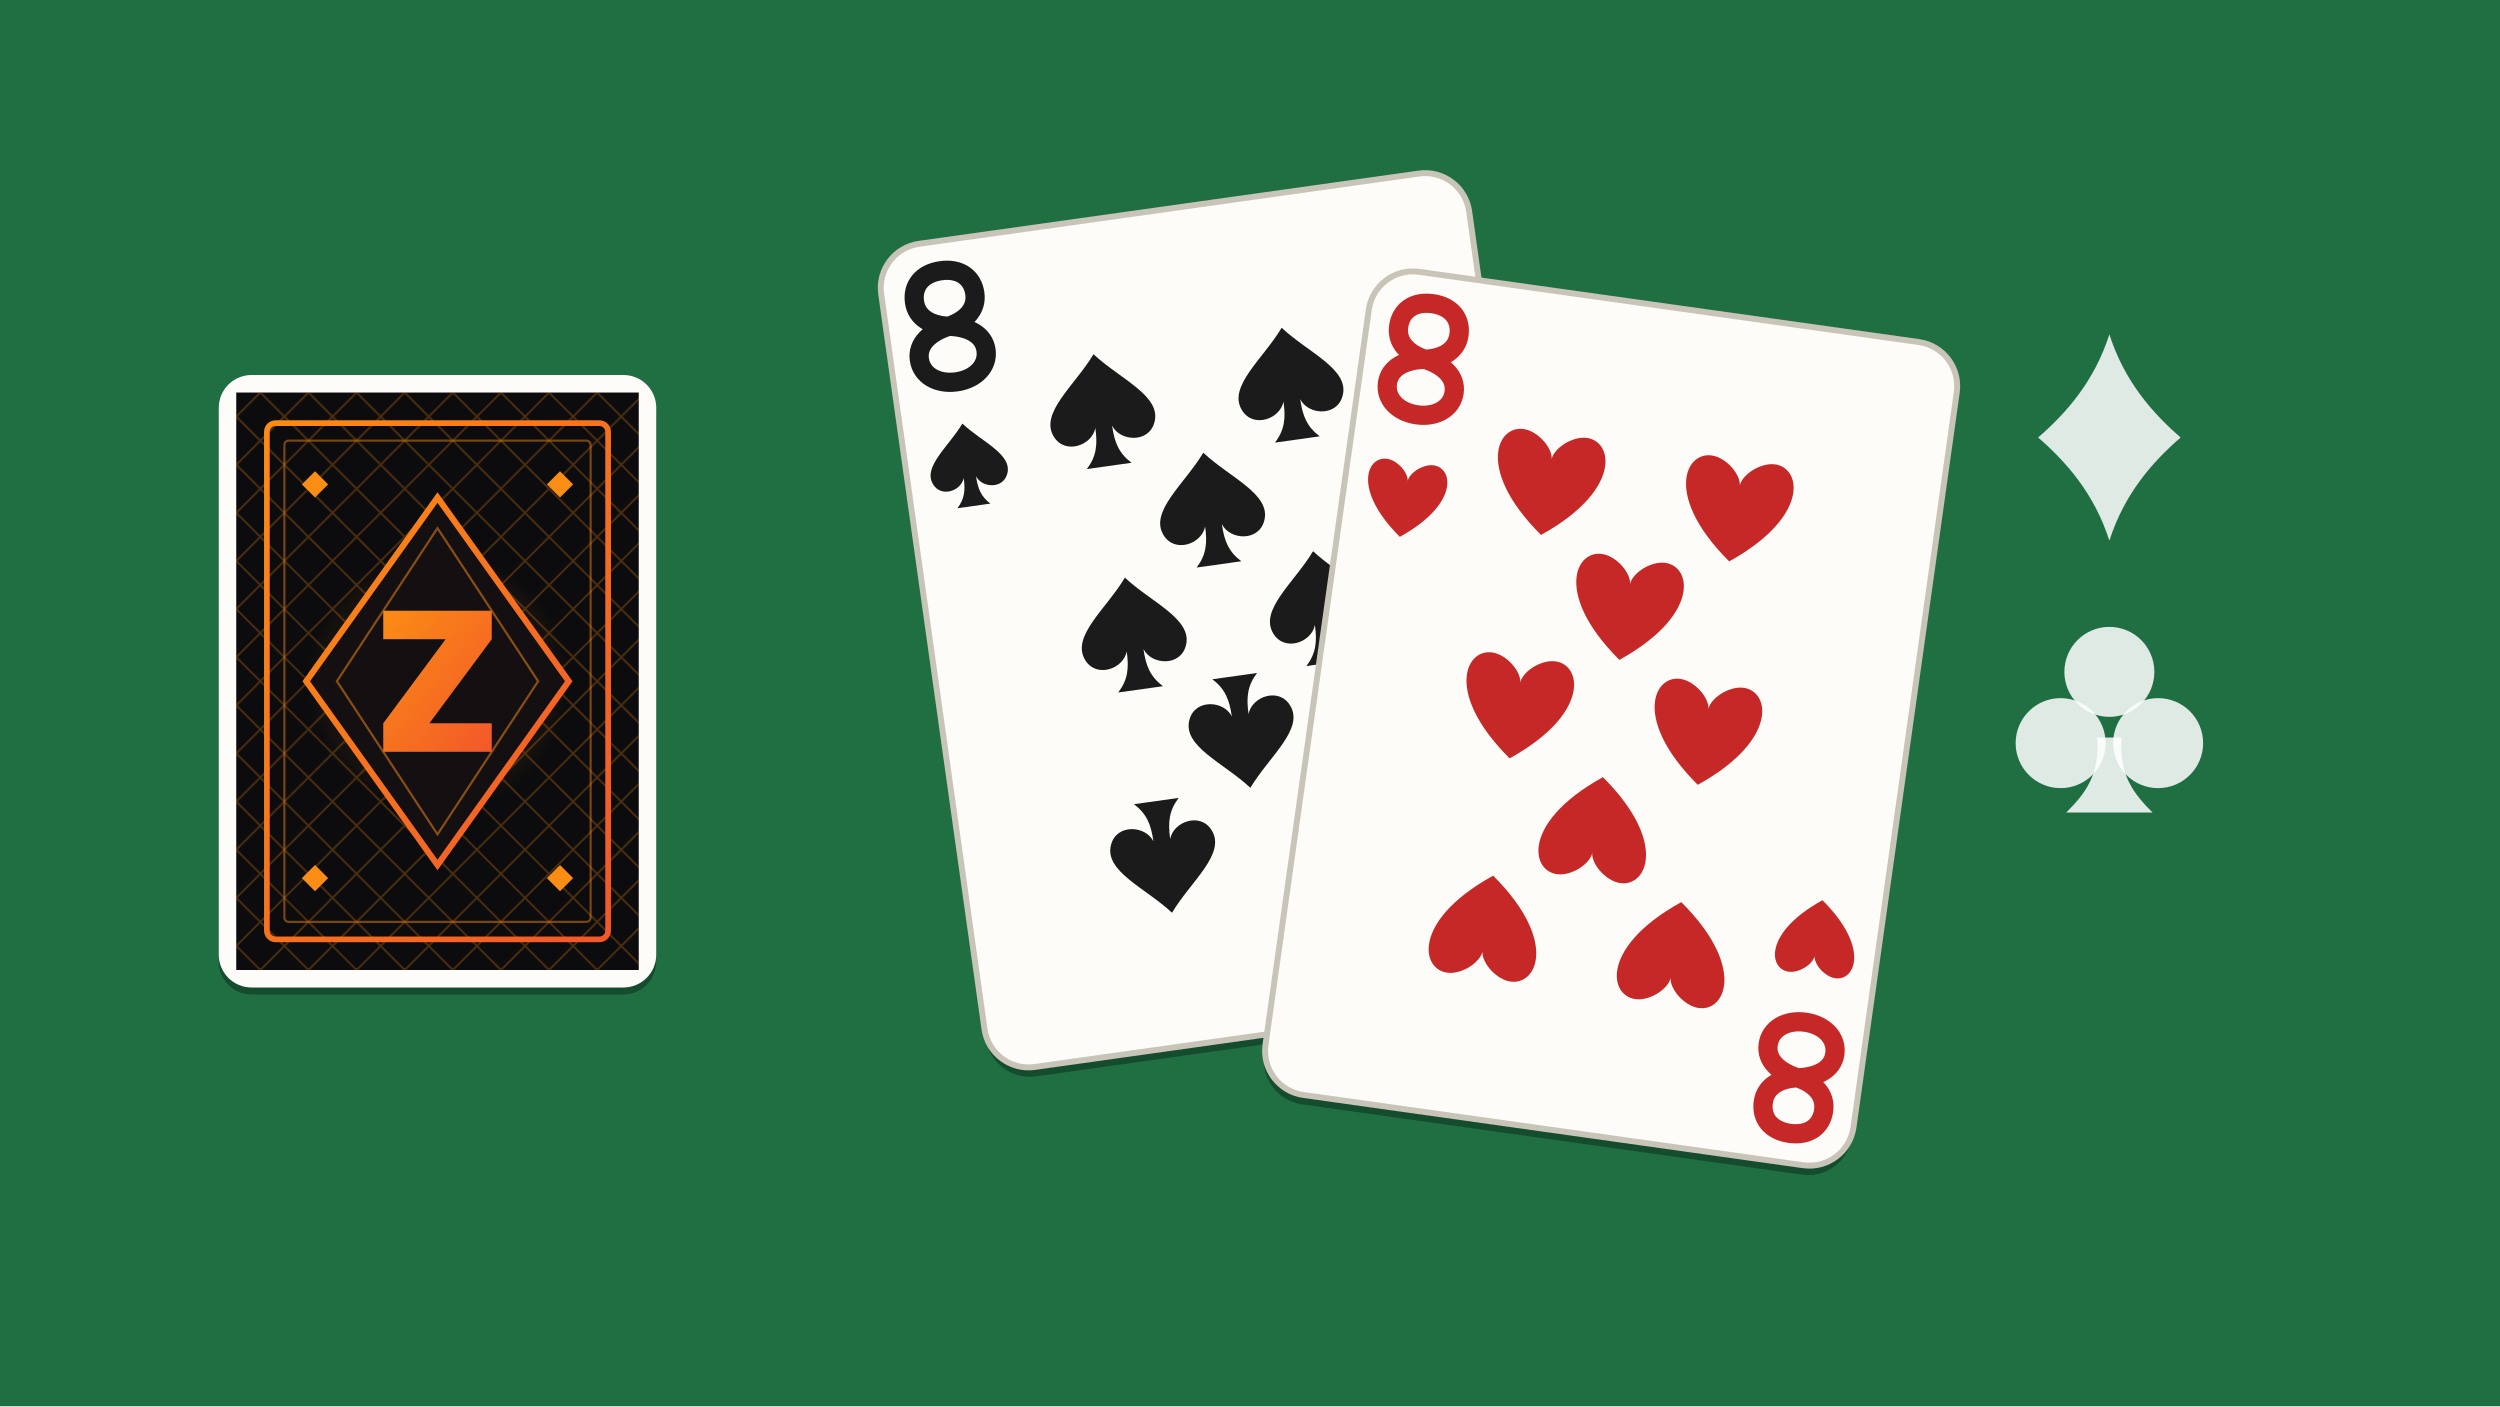
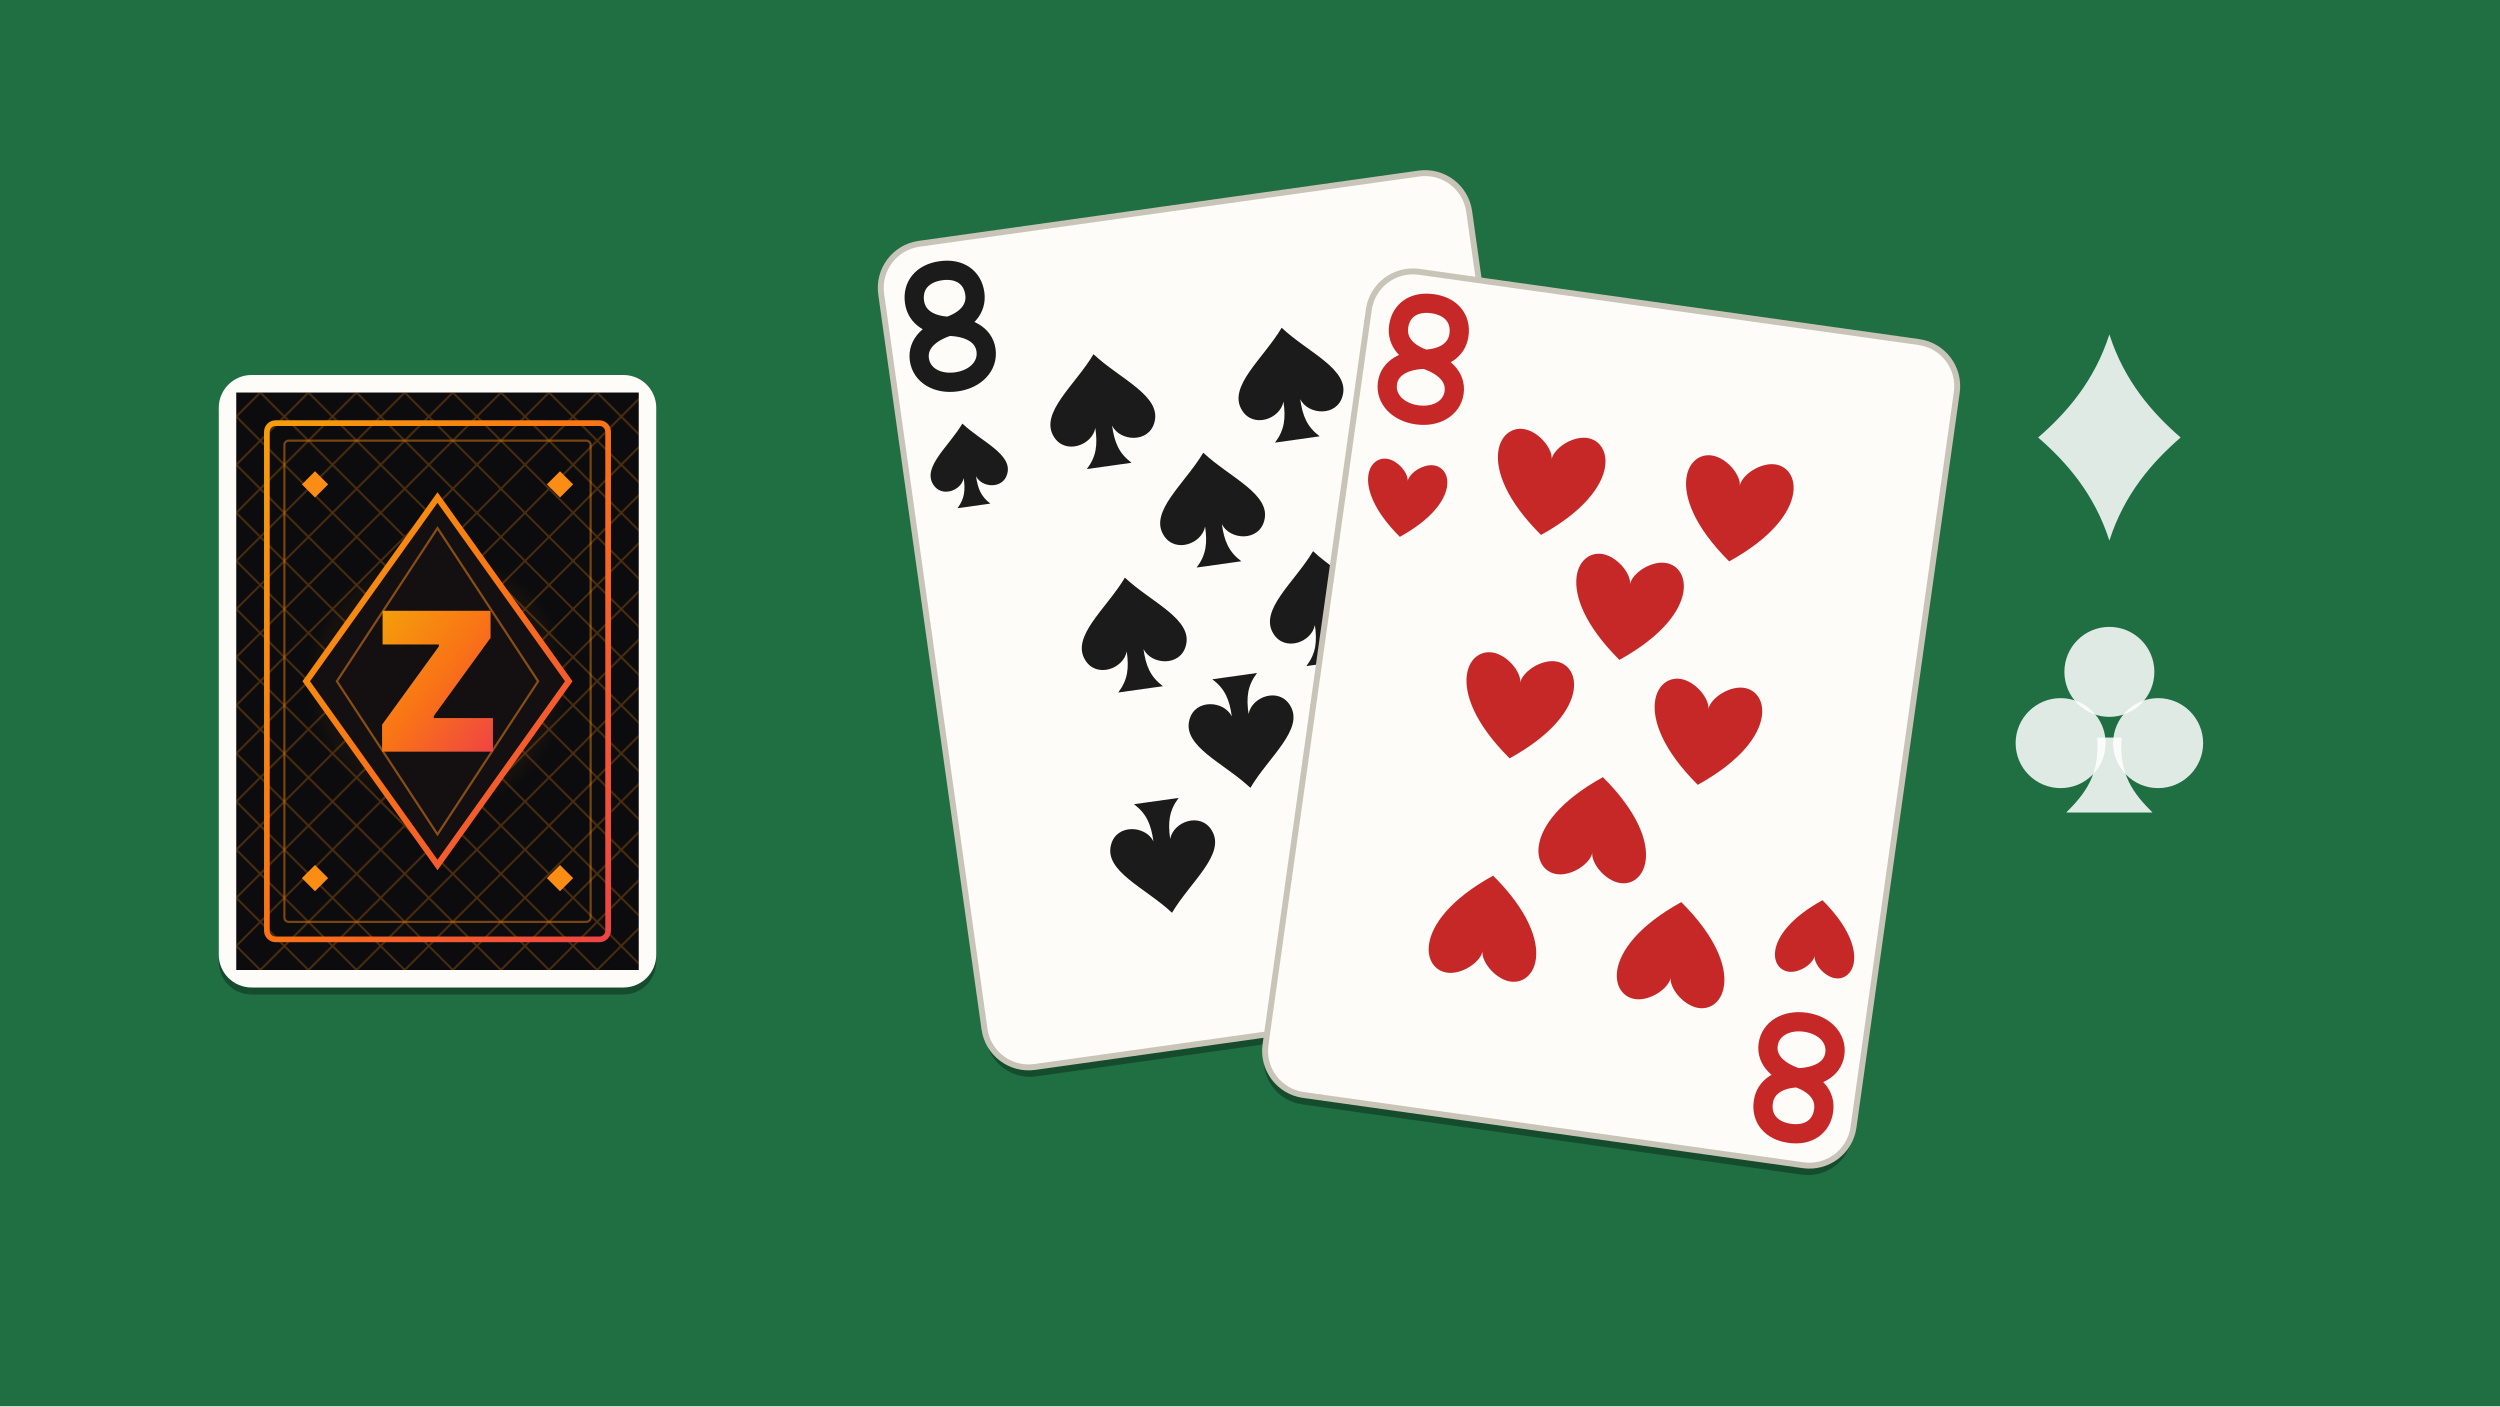
<svg xmlns="http://www.w3.org/2000/svg" width="320" height="180" viewBox="0 0 320 180">
  <defs>
    <clipPath id="zs-card">
      <rect width="100" height="140" rx="7.5" />
    </clipPath>
    <pattern id="zc-p-zimi" width="11" height="11" patternUnits="userSpaceOnUse">
      <path d="M5.5 0 11 5.5 5.5 11 0 5.5z" fill="none" stroke="#fb8c14" stroke-width=".45" opacity=".26" />
    </pattern>
    <linearGradient id="zc-g-mark" x1="0" y1="0" x2="1" y2="1">
-       <stop offset="0" stop-color="#fb8c14" />
-       <stop offset="1" stop-color="#f2582a" />
+       <stop offset="0" stop-color="#f59e0b" />
+       <stop offset=".5" stop-color="#f97316" />
+       <stop offset="1" stop-color="#ef4444" />
    </linearGradient>
    <radialGradient id="zc-g-glow">
      <stop offset="0" stop-color="#fb8c14" stop-opacity=".34" />
      <stop offset="1" stop-color="#fb8c14" stop-opacity="0" />
    </radialGradient>
    <symbol id="zc-s-3" overflow="visible">
      <path d="M0-10C-4-5-11-1-9 3.5-7.5 7-2.5 6-1.5 3-1.5 6-2 8-4 10h8C2 8 1.5 6 1.5 3 2.5 6 7.5 7 9 3.5 11-1 4-5 0-10z" />
    </symbol>
    <symbol id="zc-s-2" overflow="visible">
      <path d="M0 9.5C-14-1-10-10-4.5-8.5-2-7.8 0-5.5 0-4 0-5.5 2-7.8 4.5-8.5 10-10 14-1 0 9.5z" />
    </symbol>
    <symbol id="zc-s-1" overflow="visible">
      <path d="M0-11C1.6-6 4.6-2.6 7.6 0 4.6 2.6 1.6 6 0 11-1.6 6-4.6 2.6-7.6 0-4.6-2.6-1.6-6 0-11z" />
    </symbol>
    <symbol id="zc-s-0" overflow="visible">
      <circle cy="-5" r="4.8" />
      <circle cx="-5.2" cy="2.6" r="4.8" />
      <circle cx="5.2" cy="2.6" r="4.8" />
      <path d="M-1.3 2C-1 6-2.6 8-4.6 10h9.2C2.6 8 1 6 1.3 2z" />
    </symbol>
  </defs>
  <rect width="320" height="180" fill="#1f6f43" />
  <g transform="translate(28 48) scale(0.56)">
    <rect y="1.6" width="100" height="140" rx="7.5" fill="rgba(0,0,0,0.32)" />
    <g clip-path="url(#zs-card)">
      <svg width="100" height="140" viewBox="0 0 100 140" preserveAspectRatio="xMidYMid slice" aria-hidden="true">
        <rect width="100" height="140" fill="#fdfcf8" />
        <svg x="4" y="4" width="92" height="132" viewBox="0 0 92 132" overflow="hidden">
          <rect width="92" height="132" fill="#0c0c0e" />
          <rect width="92" height="132" fill="url(#zc-p-zimi)" />
          <rect x="7" y="7" width="78" height="118" rx="2" fill="none" stroke="url(#zc-g-mark)" stroke-width="1.3" />
          <rect x="11" y="11" width="70" height="110" rx="1" fill="none" stroke="#fb8c14" stroke-width=".5" opacity=".45" />
          <circle cx="46" cy="66" r="30" fill="url(#zc-g-glow)" />
          <path d="M46 24 76 66 46 108 16 66z" fill="#141012" stroke="url(#zc-g-mark)" stroke-width="1.4" />
          <path d="M46 31 69 66 46 101 23 66z" fill="none" stroke="#fb8c14" stroke-width=".5" opacity=".5" />
-           <path transform="translate(33.6 49.88) scale(0.62)" d="M0 0H40V10.5L17 41.5H40V52H0V41.5L23 10.5H0z" fill="url(#zc-g-mark)" />
+           <path transform="translate(46 66) scale(2.16456)" d="M-5.852 7.438L5.852 7.438L5.852 3.885L-0.392 3.885L-0.392 3.667L5.602 -4.583L5.602 -7.438L-5.798 -7.438L-5.798 -3.885L0.142 -3.885L0.142 -3.678L-5.852 4.583Z" fill="url(#zc-g-mark)" />
          <g fill="#fb8c14">
            <path d="M18 18l3 3-3 3-3-3zM74 18l3 3-3 3-3-3zM18 108l3 3-3 3-3-3zM74 108l3 3-3 3-3-3z" />
          </g>
        </svg>
      </svg>
    </g>
  </g>
  <g transform="translate(112 32) rotate(-8) scale(0.76)" style="color:#1b1b1b">
    <rect y="1.6" width="100" height="140" rx="7.5" fill="rgba(0,0,0,0.32)" />
    <rect width="100" height="140" rx="7.5" fill="#fdfcf8" stroke="#c9c4b8" />
    <svg width="100" height="140" viewBox="0 0 100 140" fill="currentColor" aria-hidden="true">
      <g class="zc-idx-std">
        <path transform="translate(3.75 5) scale(1.35)" d="M5 0C2.6 0 1.2 1.4 1.2 3.4 1.2 5.4 2.8 6.6 5 7 7.4 7.4 9.2 8.6 9.2 10.6 9.2 12.6 7.4 14 5 14 2.6 14 .8 12.6.8 10.6.8 8.6 2.6 7.4 5 7 7.2 6.6 8.8 5.4 8.8 3.4 8.8 1.4 7.4 0 5 0z" fill="none" stroke="currentColor" stroke-width="2.4" stroke-linejoin="miter" stroke-miterlimit="6" />
        <g transform="translate(10.5 38) scale(0.7)">
          <use href="#zc-s-3" />
        </g>
      </g>
      <g class="zc-idx-std" transform="rotate(180 50 70)">
        <path transform="translate(3.75 5) scale(1.35)" d="M5 0C2.6 0 1.2 1.4 1.2 3.4 1.2 5.4 2.8 6.6 5 7 7.4 7.4 9.2 8.6 9.2 10.6 9.2 12.6 7.4 14 5 14 2.6 14 .8 12.6.8 10.6.8 8.6 2.6 7.4 5 7 7.2 6.6 8.8 5.4 8.8 3.4 8.8 1.4 7.4 0 5 0z" fill="none" stroke="currentColor" stroke-width="2.4" stroke-linejoin="miter" stroke-miterlimit="6" />
        <g transform="translate(10.5 38) scale(0.7)">
          <use href="#zc-s-3" />
        </g>
      </g>
      <g class="zc-idx-row" display="none">
        <path transform="translate(4 5) scale(2.1)" d="M5 0C2.6 0 1.2 1.4 1.2 3.4 1.2 5.4 2.8 6.6 5 7 7.4 7.4 9.2 8.6 9.2 10.6 9.2 12.6 7.4 14 5 14 2.6 14 .8 12.6.8 10.6.8 8.6 2.6 7.4 5 7 7.2 6.6 8.8 5.4 8.8 3.4 8.8 1.4 7.4 0 5 0z" fill="none" stroke="currentColor" stroke-width="2.4" stroke-linejoin="miter" stroke-miterlimit="6" />
        <g transform="translate(60 21) scale(1.25)">
          <use href="#zc-s-3" />
        </g>
      </g>
      <g class="zc-big">
        <g transform="translate(34 32) scale(0.95)">
          <use href="#zc-s-3" />
        </g>
        <g transform="translate(66 32) scale(0.95)">
          <use href="#zc-s-3" />
        </g>
        <g transform="translate(34 70) scale(0.95)">
          <use href="#zc-s-3" />
        </g>
        <g transform="translate(66 70) scale(0.95)">
          <use href="#zc-s-3" />
        </g>
        <g transform="translate(34 108) rotate(180) scale(0.95)">
          <use href="#zc-s-3" />
        </g>
        <g transform="translate(66 108) rotate(180) scale(0.95)">
          <use href="#zc-s-3" />
        </g>
        <g transform="translate(50 51) scale(0.95)">
          <use href="#zc-s-3" />
        </g>
        <g transform="translate(50 89) rotate(180) scale(0.95)">
          <use href="#zc-s-3" />
        </g>
      </g>
      <g class="zc-small" display="none">
        <g transform="translate(50 92) scale(3.1)">
          <use href="#zc-s-3" />
        </g>
      </g>
    </svg>
  </g>
  <g transform="translate(176 34) rotate(8) scale(0.76)" style="color:#c62828">
    <rect y="1.6" width="100" height="140" rx="7.5" fill="rgba(0,0,0,0.32)" />
    <rect width="100" height="140" rx="7.5" fill="#fdfcf8" stroke="#c9c4b8" />
    <svg width="100" height="140" viewBox="0 0 100 140" fill="currentColor" aria-hidden="true">
      <g class="zc-idx-std">
        <path transform="translate(3.75 5) scale(1.35)" d="M5 0C2.6 0 1.2 1.4 1.2 3.4 1.2 5.4 2.8 6.6 5 7 7.4 7.4 9.2 8.6 9.2 10.6 9.2 12.6 7.4 14 5 14 2.6 14 .8 12.6.8 10.6.8 8.6 2.6 7.4 5 7 7.2 6.6 8.8 5.4 8.8 3.4 8.8 1.4 7.4 0 5 0z" fill="none" stroke="currentColor" stroke-width="2.4" stroke-linejoin="miter" stroke-miterlimit="6" />
        <g transform="translate(10.5 38) scale(0.7)">
          <use href="#zc-s-2" />
        </g>
      </g>
      <g class="zc-idx-std" transform="rotate(180 50 70)">
        <path transform="translate(3.75 5) scale(1.35)" d="M5 0C2.6 0 1.2 1.4 1.2 3.4 1.2 5.4 2.8 6.6 5 7 7.4 7.4 9.2 8.6 9.2 10.6 9.2 12.6 7.4 14 5 14 2.6 14 .8 12.6.8 10.6.8 8.6 2.6 7.4 5 7 7.2 6.6 8.8 5.4 8.8 3.4 8.8 1.4 7.4 0 5 0z" fill="none" stroke="currentColor" stroke-width="2.4" stroke-linejoin="miter" stroke-miterlimit="6" />
        <g transform="translate(10.5 38) scale(0.7)">
          <use href="#zc-s-2" />
        </g>
      </g>
      <g class="zc-idx-row" display="none">
        <path transform="translate(4 5) scale(2.1)" d="M5 0C2.6 0 1.2 1.4 1.2 3.4 1.2 5.4 2.8 6.6 5 7 7.4 7.4 9.2 8.6 9.2 10.6 9.2 12.6 7.4 14 5 14 2.6 14 .8 12.6.8 10.6.8 8.6 2.6 7.4 5 7 7.2 6.6 8.8 5.4 8.8 3.4 8.8 1.4 7.4 0 5 0z" fill="none" stroke="currentColor" stroke-width="2.4" stroke-linejoin="miter" stroke-miterlimit="6" />
        <g transform="translate(60 21) scale(1.25)">
          <use href="#zc-s-2" />
        </g>
      </g>
      <g class="zc-big">
        <g transform="translate(34 32) scale(0.95)">
          <use href="#zc-s-2" />
        </g>
        <g transform="translate(66 32) scale(0.95)">
          <use href="#zc-s-2" />
        </g>
        <g transform="translate(34 70) scale(0.95)">
          <use href="#zc-s-2" />
        </g>
        <g transform="translate(66 70) scale(0.95)">
          <use href="#zc-s-2" />
        </g>
        <g transform="translate(34 108) rotate(180) scale(0.95)">
          <use href="#zc-s-2" />
        </g>
        <g transform="translate(66 108) rotate(180) scale(0.95)">
          <use href="#zc-s-2" />
        </g>
        <g transform="translate(50 51) scale(0.95)">
          <use href="#zc-s-2" />
        </g>
        <g transform="translate(50 89) rotate(180) scale(0.95)">
          <use href="#zc-s-2" />
        </g>
      </g>
      <g class="zc-small" display="none">
        <g transform="translate(50 92) scale(3.1)">
          <use href="#zc-s-2" />
        </g>
      </g>
    </svg>
  </g>
  <g transform="translate(270 56) scale(1.2)" fill="rgba(255,255,255,0.85)">
    <use href="#zc-s-1" />
  </g>
  <g transform="translate(270 92) scale(1.2)" fill="rgba(255,255,255,0.85)">
    <use href="#zc-s-0" />
  </g>
</svg>
